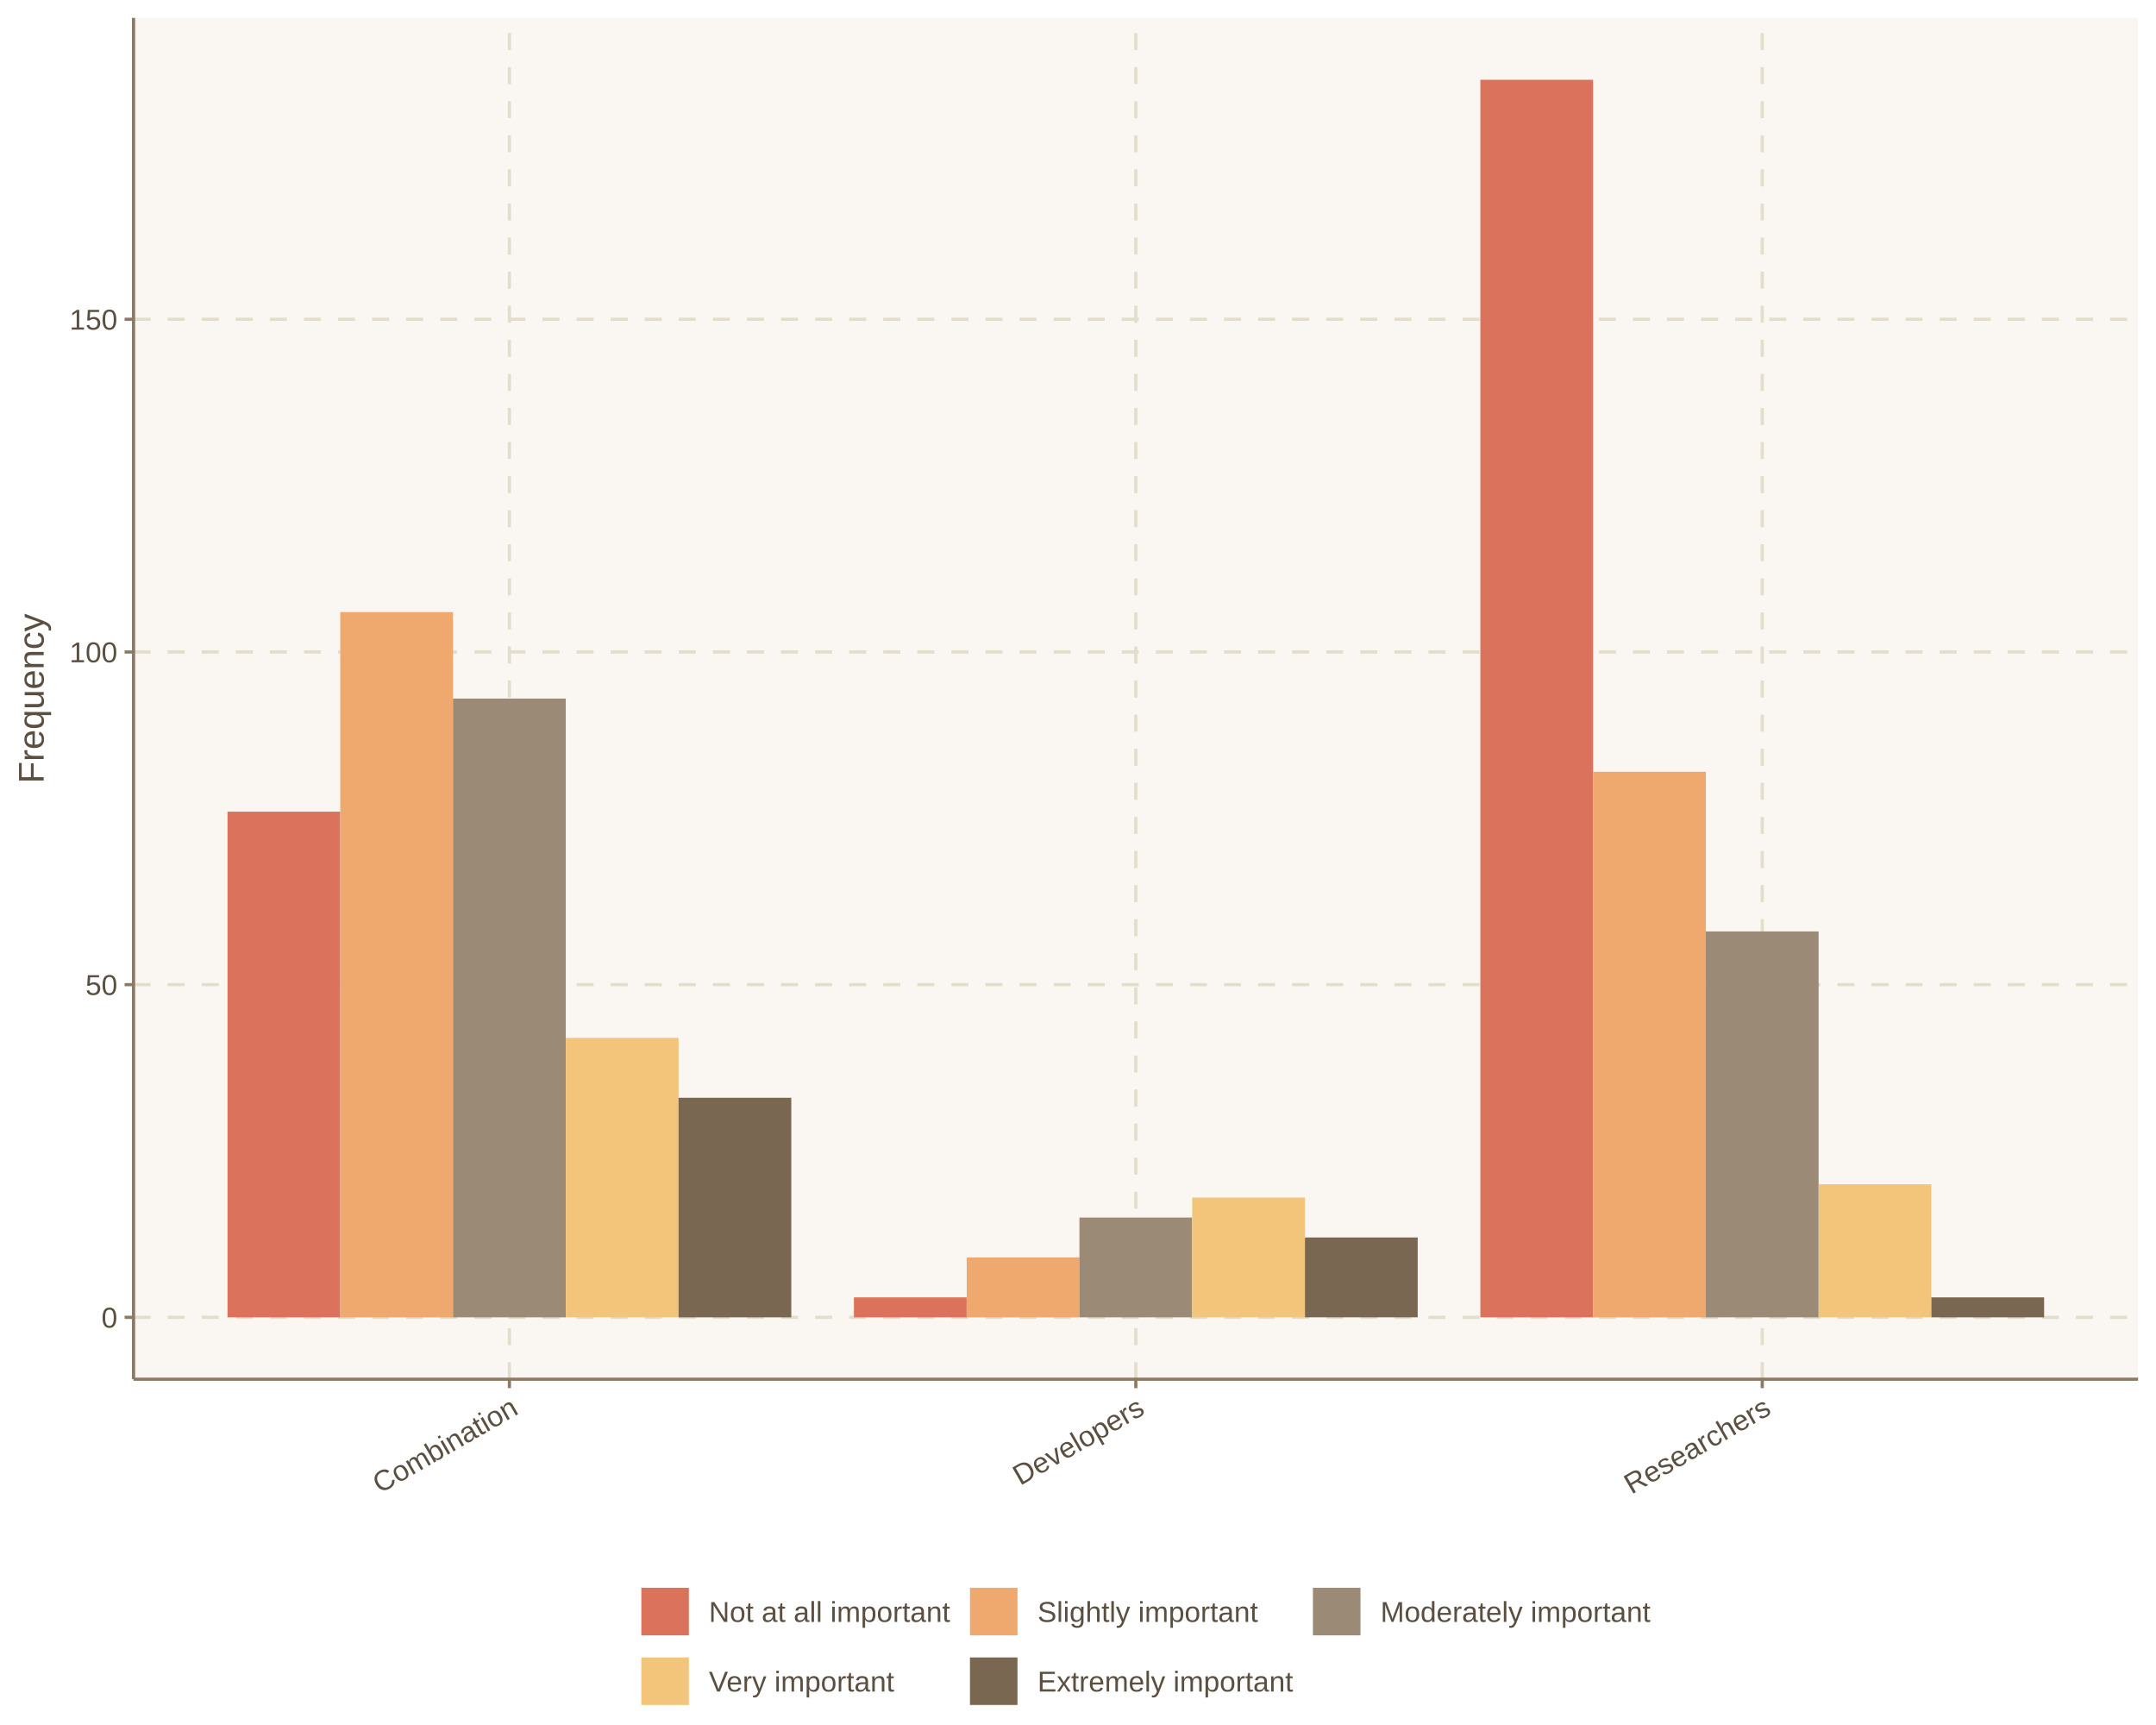
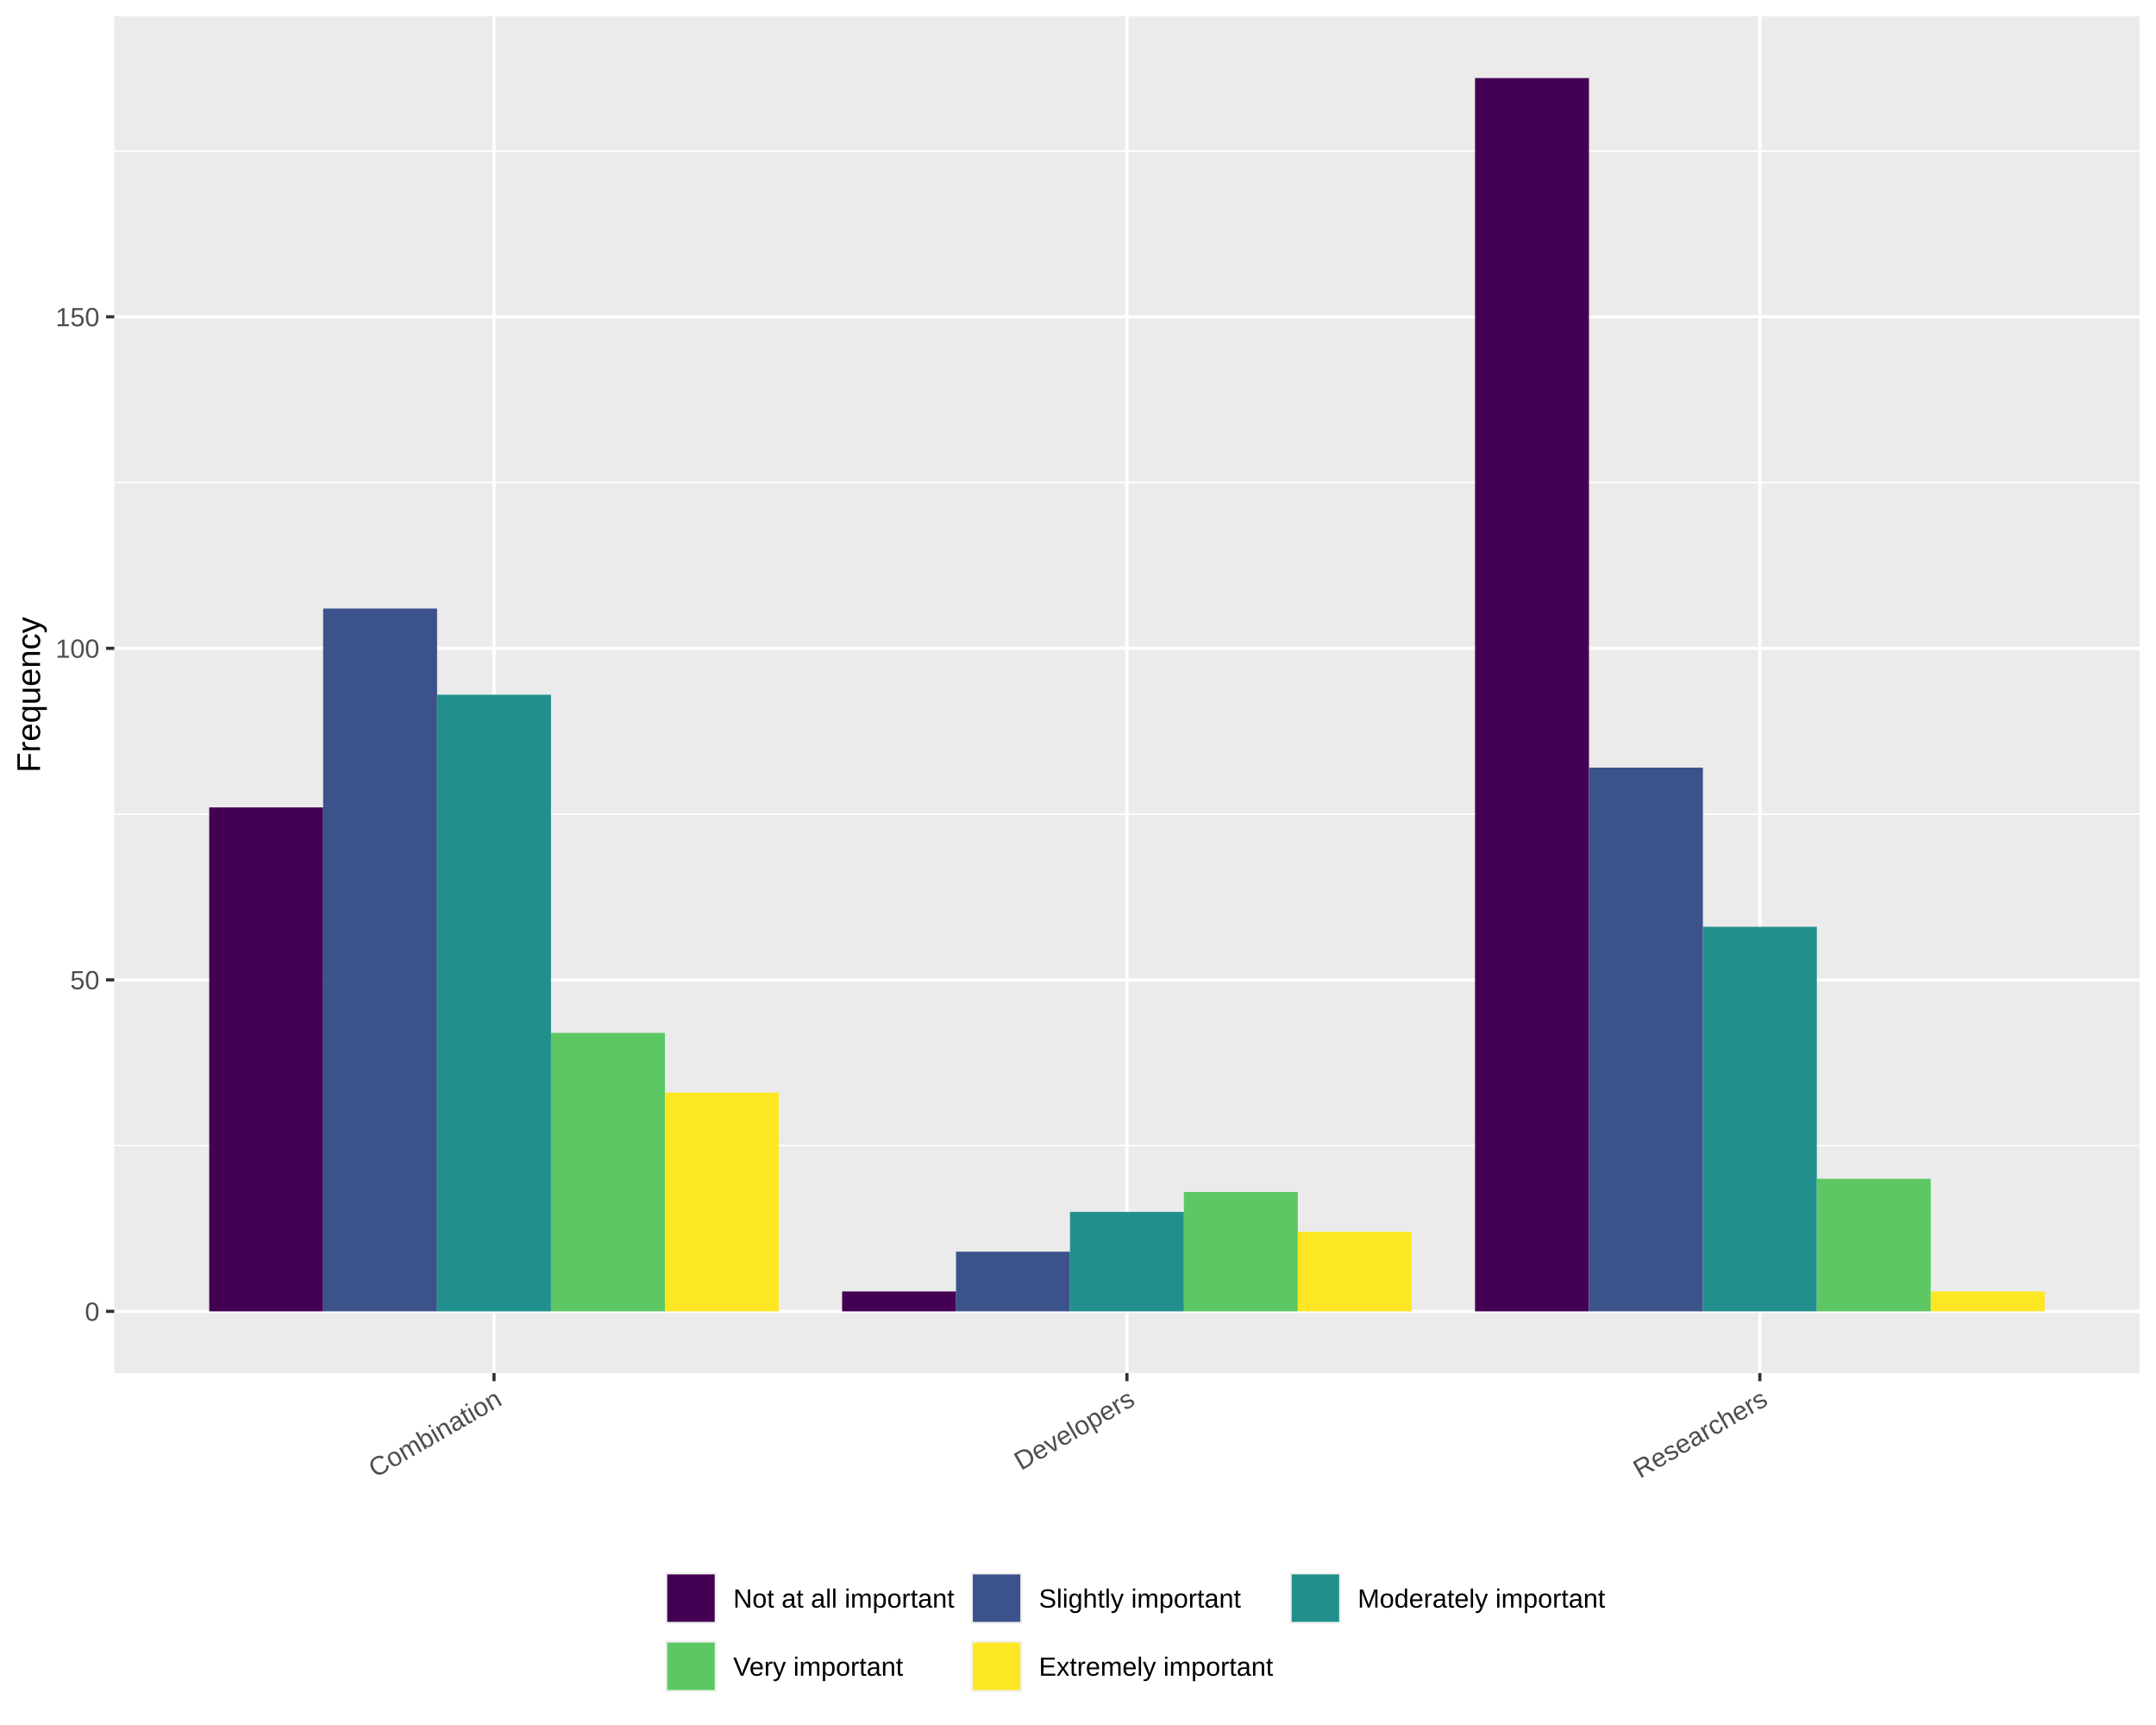
<svg xmlns="http://www.w3.org/2000/svg" class="svglite" width="720.00pt" height="576.00pt" viewBox="0 0 720.00 576.00">
  <defs>
    <style type="text/css">
    .svglite line, .svglite polyline, .svglite polygon, .svglite path, .svglite rect, .svglite circle {
      fill: none;
      stroke: #000000;
      stroke-linecap: round;
      stroke-linejoin: round;
      stroke-miterlimit: 10.00;
    }
    .svglite text {
      white-space: pre;
    }
  </style>
  </defs>
  <rect width="100%" height="100%" style="stroke: none; fill: #FFFFFF;" />
  <defs>
    <clipPath id="cpMC4wMHw3MjAuMDB8MC4wMHw1NzYuMDA=">
      <rect x="0.00" y="0.00" width="720.00" height="576.00" />
    </clipPath>
  </defs>
  <g clip-path="url(#cpMC4wMHw3MjAuMDB8MC4wMHw1NzYuMDA=)">
    <rect x="0.00" y="0.00" width="720.00" height="576.00" style="stroke-width: 1.07; stroke: #FFFFFF; fill: #FFFFFF;" />
  </g>
  <defs>
-     <clipPath id="cpNDQuNjB8NzE0LjAyfDUuOTh8NDYwLjU0">
-       <rect x="44.60" y="5.98" width="669.42" height="454.56" />
+     <clipPath id="cpMzguMTZ8NzE0LjUyfDUuNDh8NDU4LjQ3">
+       <rect x="38.16" y="5.48" width="676.36" height="452.99" />
    </clipPath>
  </defs>
-   <g clip-path="url(#cpNDQuNjB8NzE0LjAyfDUuOTh8NDYwLjU0)">
-     <rect x="44.60" y="5.98" width="669.42" height="454.56" style="stroke-width: 1.07; stroke: none; fill: #FAF7F2;" />
-     <polyline points="44.60,439.87 714.02,439.87 " style="stroke-width: 1.07; stroke: #E3DDCC; stroke-dasharray: 5.69,5.69; stroke-linecap: butt;" />
-     <polyline points="44.60,328.79 714.02,328.79 " style="stroke-width: 1.07; stroke: #E3DDCC; stroke-dasharray: 5.69,5.69; stroke-linecap: butt;" />
-     <polyline points="44.60,217.71 714.02,217.71 " style="stroke-width: 1.07; stroke: #E3DDCC; stroke-dasharray: 5.69,5.69; stroke-linecap: butt;" />
-     <polyline points="44.60,106.62 714.02,106.62 " style="stroke-width: 1.07; stroke: #E3DDCC; stroke-dasharray: 5.69,5.69; stroke-linecap: butt;" />
-     <polyline points="170.12,460.54 170.12,5.98 " style="stroke-width: 1.07; stroke: #E3DDCC; stroke-dasharray: 5.69,5.69; stroke-linecap: butt;" />
-     <polyline points="379.31,460.54 379.31,5.98 " style="stroke-width: 1.07; stroke: #E3DDCC; stroke-dasharray: 5.69,5.69; stroke-linecap: butt;" />
-     <polyline points="588.51,460.54 588.51,5.98 " style="stroke-width: 1.07; stroke: #E3DDCC; stroke-dasharray: 5.69,5.69; stroke-linecap: butt;" />
-     <rect x="75.98" y="271.03" width="37.65" height="168.85" style="stroke-width: 1.07; stroke: none; stroke-linecap: square; stroke-linejoin: miter; fill: #DB735C;" />
-     <rect x="113.64" y="204.38" width="37.65" height="235.50" style="stroke-width: 1.07; stroke: none; stroke-linecap: square; stroke-linejoin: miter; fill: #EFA86E;" />
-     <rect x="151.29" y="233.26" width="37.65" height="206.62" style="stroke-width: 1.07; stroke: none; stroke-linecap: square; stroke-linejoin: miter; fill: #9A8A76;" />
-     <rect x="188.95" y="346.56" width="37.65" height="93.31" style="stroke-width: 1.07; stroke: none; stroke-linecap: square; stroke-linejoin: miter; fill: #F3C57B;" />
-     <rect x="226.60" y="366.56" width="37.65" height="73.32" style="stroke-width: 1.07; stroke: none; stroke-linecap: square; stroke-linejoin: miter; fill: #7A6752;" />
-     <rect x="285.17" y="433.21" width="37.65" height="6.67" style="stroke-width: 1.07; stroke: none; stroke-linecap: square; stroke-linejoin: miter; fill: #DB735C;" />
-     <rect x="322.83" y="419.88" width="37.65" height="20.00" style="stroke-width: 1.07; stroke: none; stroke-linecap: square; stroke-linejoin: miter; fill: #EFA86E;" />
-     <rect x="360.48" y="406.55" width="37.65" height="33.33" style="stroke-width: 1.07; stroke: none; stroke-linecap: square; stroke-linejoin: miter; fill: #9A8A76;" />
-     <rect x="398.14" y="399.88" width="37.65" height="39.99" style="stroke-width: 1.07; stroke: none; stroke-linecap: square; stroke-linejoin: miter; fill: #F3C57B;" />
-     <rect x="435.79" y="413.21" width="37.65" height="26.66" style="stroke-width: 1.07; stroke: none; stroke-linecap: square; stroke-linejoin: miter; fill: #7A6752;" />
-     <rect x="494.37" y="26.64" width="37.65" height="413.24" style="stroke-width: 1.07; stroke: none; stroke-linecap: square; stroke-linejoin: miter; fill: #DB735C;" />
-     <rect x="532.02" y="257.70" width="37.65" height="182.18" style="stroke-width: 1.07; stroke: none; stroke-linecap: square; stroke-linejoin: miter; fill: #EFA86E;" />
-     <rect x="569.68" y="311.02" width="37.65" height="128.86" style="stroke-width: 1.07; stroke: none; stroke-linecap: square; stroke-linejoin: miter; fill: #9A8A76;" />
-     <rect x="607.33" y="395.44" width="37.65" height="44.43" style="stroke-width: 1.07; stroke: none; stroke-linecap: square; stroke-linejoin: miter; fill: #F3C57B;" />
-     <rect x="644.99" y="433.21" width="37.65" height="6.67" style="stroke-width: 1.07; stroke: none; stroke-linecap: square; stroke-linejoin: miter; fill: #7A6752;" />
+   <g clip-path="url(#cpMzguMTZ8NzE0LjUyfDUuNDh8NDU4LjQ3)">
+     <rect x="38.16" y="5.48" width="676.36" height="452.99" style="stroke-width: 1.07; stroke: none; fill: #EBEBEB;" />
+     <polyline points="38.16,382.53 714.52,382.53 " style="stroke-width: 0.53; stroke: #FFFFFF; stroke-linecap: butt;" />
+     <polyline points="38.16,271.83 714.52,271.83 " style="stroke-width: 0.53; stroke: #FFFFFF; stroke-linecap: butt;" />
+     <polyline points="38.16,161.13 714.52,161.13 " style="stroke-width: 0.53; stroke: #FFFFFF; stroke-linecap: butt;" />
+     <polyline points="38.16,50.42 714.52,50.42 " style="stroke-width: 0.53; stroke: #FFFFFF; stroke-linecap: butt;" />
+     <polyline points="38.16,437.88 714.52,437.88 " style="stroke-width: 1.07; stroke: #FFFFFF; stroke-linecap: butt;" />
+     <polyline points="38.16,327.18 714.52,327.18 " style="stroke-width: 1.07; stroke: #FFFFFF; stroke-linecap: butt;" />
+     <polyline points="38.16,216.48 714.52,216.48 " style="stroke-width: 1.07; stroke: #FFFFFF; stroke-linecap: butt;" />
+     <polyline points="38.16,105.78 714.52,105.78 " style="stroke-width: 1.07; stroke: #FFFFFF; stroke-linecap: butt;" />
+     <polyline points="164.98,458.47 164.98,5.48 " style="stroke-width: 1.07; stroke: #FFFFFF; stroke-linecap: butt;" />
+     <polyline points="376.34,458.47 376.34,5.48 " style="stroke-width: 1.07; stroke: #FFFFFF; stroke-linecap: butt;" />
+     <polyline points="587.70,458.47 587.70,5.48 " style="stroke-width: 1.07; stroke: #FFFFFF; stroke-linecap: butt;" />
+     <rect x="69.87" y="269.61" width="38.05" height="168.27" style="stroke-width: 1.07; stroke: none; stroke-linecap: square; stroke-linejoin: miter; fill: #440154;" />
+     <rect x="107.91" y="203.19" width="38.05" height="234.69" style="stroke-width: 1.07; stroke: none; stroke-linecap: square; stroke-linejoin: miter; fill: #3B528B;" />
+     <rect x="145.96" y="231.98" width="38.05" height="205.91" style="stroke-width: 1.07; stroke: none; stroke-linecap: square; stroke-linejoin: miter; fill: #21908C;" />
+     <rect x="184.00" y="344.89" width="38.05" height="92.99" style="stroke-width: 1.07; stroke: none; stroke-linecap: square; stroke-linejoin: miter; fill: #5DC863;" />
+     <rect x="222.05" y="364.82" width="38.05" height="73.06" style="stroke-width: 1.07; stroke: none; stroke-linecap: square; stroke-linejoin: miter; fill: #FDE725;" />
+     <rect x="281.23" y="431.24" width="38.05" height="6.64" style="stroke-width: 1.07; stroke: none; stroke-linecap: square; stroke-linejoin: miter; fill: #440154;" />
+     <rect x="319.27" y="417.95" width="38.05" height="19.93" style="stroke-width: 1.07; stroke: none; stroke-linecap: square; stroke-linejoin: miter; fill: #3B528B;" />
+     <rect x="357.32" y="404.67" width="38.05" height="33.21" style="stroke-width: 1.07; stroke: none; stroke-linecap: square; stroke-linejoin: miter; fill: #21908C;" />
+     <rect x="395.36" y="398.03" width="38.05" height="39.85" style="stroke-width: 1.07; stroke: none; stroke-linecap: square; stroke-linejoin: miter; fill: #5DC863;" />
+     <rect x="433.41" y="411.31" width="38.05" height="26.57" style="stroke-width: 1.07; stroke: none; stroke-linecap: square; stroke-linejoin: miter; fill: #FDE725;" />
+     <rect x="492.59" y="26.07" width="38.05" height="411.81" style="stroke-width: 1.07; stroke: none; stroke-linecap: square; stroke-linejoin: miter; fill: #440154;" />
+     <rect x="530.64" y="256.33" width="38.05" height="181.55" style="stroke-width: 1.07; stroke: none; stroke-linecap: square; stroke-linejoin: miter; fill: #3B528B;" />
+     <rect x="568.68" y="309.47" width="38.05" height="128.41" style="stroke-width: 1.07; stroke: none; stroke-linecap: square; stroke-linejoin: miter; fill: #21908C;" />
+     <rect x="606.73" y="393.60" width="38.05" height="44.28" style="stroke-width: 1.07; stroke: none; stroke-linecap: square; stroke-linejoin: miter; fill: #5DC863;" />
+     <rect x="644.77" y="431.24" width="38.05" height="6.64" style="stroke-width: 1.07; stroke: none; stroke-linecap: square; stroke-linejoin: miter; fill: #FDE725;" />
  </g>
  <g clip-path="url(#cpMC4wMHw3MjAuMDB8MC4wMHw1NzYuMDA=)">
-     <polyline points="44.60,460.54 44.60,5.98 " style="stroke-width: 1.07; stroke: #8D7A64; stroke-linecap: butt;" />
-     <text x="39.22" y="443.32" text-anchor="end" style="font-size: 9.60px;fill: #5B4F41; font-family: &quot;Arial&quot;;" textLength="5.34px" lengthAdjust="spacingAndGlyphs">0</text>
-     <text x="39.22" y="332.23" text-anchor="end" style="font-size: 9.60px;fill: #5B4F41; font-family: &quot;Arial&quot;;" textLength="10.67px" lengthAdjust="spacingAndGlyphs">50</text>
-     <text x="39.22" y="221.15" text-anchor="end" style="font-size: 9.60px;fill: #5B4F41; font-family: &quot;Arial&quot;;" textLength="16.01px" lengthAdjust="spacingAndGlyphs">100</text>
-     <text x="39.22" y="110.06" text-anchor="end" style="font-size: 9.60px;fill: #5B4F41; font-family: &quot;Arial&quot;;" textLength="16.01px" lengthAdjust="spacingAndGlyphs">150</text>
-     <polyline points="41.61,439.87 44.60,439.87 " style="stroke-width: 1.07; stroke: #8D7A64; stroke-linecap: butt;" />
-     <polyline points="41.61,328.79 44.60,328.79 " style="stroke-width: 1.07; stroke: #8D7A64; stroke-linecap: butt;" />
-     <polyline points="41.61,217.71 44.60,217.71 " style="stroke-width: 1.07; stroke: #8D7A64; stroke-linecap: butt;" />
-     <polyline points="41.61,106.62 44.60,106.62 " style="stroke-width: 1.07; stroke: #8D7A64; stroke-linecap: butt;" />
-     <polyline points="44.60,460.54 714.02,460.54 " style="stroke-width: 1.07; stroke: #8D7A64; stroke-linecap: butt;" />
-     <polyline points="170.12,463.53 170.12,460.54 " style="stroke-width: 1.07; stroke: #8D7A64; stroke-linecap: butt;" />
-     <polyline points="379.31,463.53 379.31,460.54 " style="stroke-width: 1.07; stroke: #8D7A64; stroke-linecap: butt;" />
-     <polyline points="588.51,463.53 588.51,460.54 " style="stroke-width: 1.07; stroke: #8D7A64; stroke-linecap: butt;" />
-     <text transform="translate(173.56,471.88) rotate(-30)" text-anchor="end" style="font-size: 9.60px;fill: #5B4F41; font-family: &quot;Arial&quot;;" textLength="53.86px" lengthAdjust="spacingAndGlyphs">Combination</text>
-     <text transform="translate(382.75,471.88) rotate(-30)" text-anchor="end" style="font-size: 9.60px;fill: #5B4F41; font-family: &quot;Arial&quot;;" textLength="48.52px" lengthAdjust="spacingAndGlyphs">Developers</text>
-     <text transform="translate(591.95,471.88) rotate(-30)" text-anchor="end" style="font-size: 9.60px;fill: #5B4F41; font-family: &quot;Arial&quot;;" textLength="54.38px" lengthAdjust="spacingAndGlyphs">Researchers</text>
-     <text transform="translate(14.59,233.26) rotate(-90)" text-anchor="middle" style="font-size: 12.00px;fill: #5B4F41; font-family: &quot;Arial&quot;;" textLength="56.69px" lengthAdjust="spacingAndGlyphs">Frequency</text>
-     <rect x="207.50" y="529.48" width="343.62" height="40.54" style="stroke-width: 1.07; stroke: #FFFFFF; fill: #FFFFFF;" />
-     <rect x="213.48" y="529.48" width="17.28" height="17.28" style="stroke-width: 1.07; stroke: #FFFFFF; fill: #FAF7F2;" />
-     <rect x="214.19" y="530.19" width="15.86" height="15.86" style="stroke-width: 1.07; stroke: none; stroke-linecap: square; stroke-linejoin: miter; fill: #DB735C;" />
-     <rect x="323.22" y="529.48" width="17.28" height="17.28" style="stroke-width: 1.07; stroke: #FFFFFF; fill: #FAF7F2;" />
-     <rect x="323.93" y="530.19" width="15.86" height="15.86" style="stroke-width: 1.07; stroke: none; stroke-linecap: square; stroke-linejoin: miter; fill: #EFA86E;" />
-     <rect x="437.75" y="529.48" width="17.28" height="17.28" style="stroke-width: 1.07; stroke: #FFFFFF; fill: #FAF7F2;" />
-     <rect x="438.46" y="530.19" width="15.86" height="15.86" style="stroke-width: 1.07; stroke: none; stroke-linecap: square; stroke-linejoin: miter; fill: #9A8A76;" />
-     <rect x="213.48" y="552.74" width="17.28" height="17.28" style="stroke-width: 1.07; stroke: #FFFFFF; fill: #FAF7F2;" />
-     <rect x="214.19" y="553.45" width="15.86" height="15.86" style="stroke-width: 1.07; stroke: none; stroke-linecap: square; stroke-linejoin: miter; fill: #F3C57B;" />
-     <rect x="323.22" y="552.74" width="17.28" height="17.28" style="stroke-width: 1.07; stroke: #FFFFFF; fill: #FAF7F2;" />
-     <rect x="323.93" y="553.45" width="15.86" height="15.86" style="stroke-width: 1.07; stroke: none; stroke-linecap: square; stroke-linejoin: miter; fill: #7A6752;" />
-     <text x="236.74" y="541.57" style="font-size: 9.60px;fill: #5B4F41; font-family: &quot;Arial&quot;;" textLength="80.50px" lengthAdjust="spacingAndGlyphs">Not at all important</text>
-     <text x="346.48" y="541.57" style="font-size: 9.60px;fill: #5B4F41; font-family: &quot;Arial&quot;;" textLength="73.58px" lengthAdjust="spacingAndGlyphs">Slightly important</text>
-     <text x="461.01" y="541.57" style="font-size: 9.60px;fill: #5B4F41; font-family: &quot;Arial&quot;;" textLength="90.11px" lengthAdjust="spacingAndGlyphs">Moderately important</text>
-     <text x="236.74" y="564.82" style="font-size: 9.60px;fill: #5B4F41; font-family: &quot;Arial&quot;;" textLength="62.38px" lengthAdjust="spacingAndGlyphs">Very important</text>
-     <text x="346.48" y="564.82" style="font-size: 9.60px;fill: #5B4F41; font-family: &quot;Arial&quot;;" textLength="85.30px" lengthAdjust="spacingAndGlyphs">Extremely important</text>
+     <text x="33.23" y="441.03" text-anchor="end" style="font-size: 8.80px;fill: #4D4D4D; font-family: &quot;Arial&quot;;" textLength="4.90px" lengthAdjust="spacingAndGlyphs">0</text>
+     <text x="33.23" y="330.33" text-anchor="end" style="font-size: 8.80px;fill: #4D4D4D; font-family: &quot;Arial&quot;;" textLength="9.79px" lengthAdjust="spacingAndGlyphs">50</text>
+     <text x="33.23" y="219.63" text-anchor="end" style="font-size: 8.80px;fill: #4D4D4D; font-family: &quot;Arial&quot;;" textLength="14.69px" lengthAdjust="spacingAndGlyphs">100</text>
+     <text x="33.23" y="108.93" text-anchor="end" style="font-size: 8.80px;fill: #4D4D4D; font-family: &quot;Arial&quot;;" textLength="14.69px" lengthAdjust="spacingAndGlyphs">150</text>
+     <polyline points="35.42,437.88 38.16,437.88 " style="stroke-width: 1.07; stroke: #333333; stroke-linecap: butt;" />
+     <polyline points="35.42,327.18 38.16,327.18 " style="stroke-width: 1.07; stroke: #333333; stroke-linecap: butt;" />
+     <polyline points="35.42,216.48 38.16,216.48 " style="stroke-width: 1.07; stroke: #333333; stroke-linecap: butt;" />
+     <polyline points="35.42,105.78 38.16,105.78 " style="stroke-width: 1.07; stroke: #333333; stroke-linecap: butt;" />
+     <polyline points="164.98,461.21 164.98,458.47 " style="stroke-width: 1.07; stroke: #333333; stroke-linecap: butt;" />
+     <polyline points="376.34,461.21 376.34,458.47 " style="stroke-width: 1.07; stroke: #333333; stroke-linecap: butt;" />
+     <polyline points="587.70,461.21 587.70,458.47 " style="stroke-width: 1.07; stroke: #333333; stroke-linecap: butt;" />
+     <text transform="translate(168.13,468.86) rotate(-30)" text-anchor="end" style="font-size: 8.80px;fill: #4D4D4D; font-family: &quot;Arial&quot;;" textLength="49.40px" lengthAdjust="spacingAndGlyphs">Combination</text>
+     <text transform="translate(379.50,468.86) rotate(-30)" text-anchor="end" style="font-size: 8.80px;fill: #4D4D4D; font-family: &quot;Arial&quot;;" textLength="44.51px" lengthAdjust="spacingAndGlyphs">Developers</text>
+     <text transform="translate(590.86,468.86) rotate(-30)" text-anchor="end" style="font-size: 8.80px;fill: #4D4D4D; font-family: &quot;Arial&quot;;" textLength="49.89px" lengthAdjust="spacingAndGlyphs">Researchers</text>
+     <text transform="translate(13.37,231.98) rotate(-90)" text-anchor="middle" style="font-size: 11.00px; font-family: &quot;Arial&quot;;" textLength="51.98px" lengthAdjust="spacingAndGlyphs">Frequency</text>
+     <rect x="211.16" y="519.52" width="330.37" height="51.00" style="stroke-width: 1.07; stroke: none; fill: #FFFFFF;" />
+     <rect x="222.11" y="525.00" width="17.28" height="17.28" style="stroke-width: 1.07; stroke: none; fill: #F2F2F2;" />
+     <rect x="222.82" y="525.71" width="15.86" height="15.86" style="stroke-width: 1.07; stroke: none; stroke-linecap: square; stroke-linejoin: miter; fill: #440154;" />
+     <rect x="324.17" y="525.00" width="17.28" height="17.28" style="stroke-width: 1.07; stroke: none; fill: #F2F2F2;" />
+     <rect x="324.88" y="525.71" width="15.86" height="15.86" style="stroke-width: 1.07; stroke: none; stroke-linecap: square; stroke-linejoin: miter; fill: #3B528B;" />
+     <rect x="430.64" y="525.00" width="17.28" height="17.28" style="stroke-width: 1.07; stroke: none; fill: #F2F2F2;" />
+     <rect x="431.35" y="525.71" width="15.86" height="15.86" style="stroke-width: 1.07; stroke: none; stroke-linecap: square; stroke-linejoin: miter; fill: #21908C;" />
+     <rect x="222.11" y="547.76" width="17.28" height="17.28" style="stroke-width: 1.07; stroke: none; fill: #F2F2F2;" />
+     <rect x="222.82" y="548.47" width="15.86" height="15.86" style="stroke-width: 1.07; stroke: none; stroke-linecap: square; stroke-linejoin: miter; fill: #5DC863;" />
+     <rect x="324.17" y="547.76" width="17.28" height="17.28" style="stroke-width: 1.07; stroke: none; fill: #F2F2F2;" />
+     <rect x="324.88" y="548.47" width="15.86" height="15.86" style="stroke-width: 1.07; stroke: none; stroke-linecap: square; stroke-linejoin: miter; fill: #FDE725;" />
+     <text x="244.87" y="536.80" style="font-size: 8.80px; font-family: &quot;Arial&quot;;" textLength="73.82px" lengthAdjust="spacingAndGlyphs">Not at all important</text>
+     <text x="346.93" y="536.80" style="font-size: 8.80px; font-family: &quot;Arial&quot;;" textLength="67.47px" lengthAdjust="spacingAndGlyphs">Slightly important</text>
+     <text x="453.40" y="536.80" style="font-size: 8.80px; font-family: &quot;Arial&quot;;" textLength="82.65px" lengthAdjust="spacingAndGlyphs">Moderately important</text>
+     <text x="244.87" y="559.55" style="font-size: 8.80px; font-family: &quot;Arial&quot;;" textLength="57.21px" lengthAdjust="spacingAndGlyphs">Very important</text>
+     <text x="346.93" y="559.55" style="font-size: 8.80px; font-family: &quot;Arial&quot;;" textLength="78.23px" lengthAdjust="spacingAndGlyphs">Extremely important</text>
  </g>
</svg>
